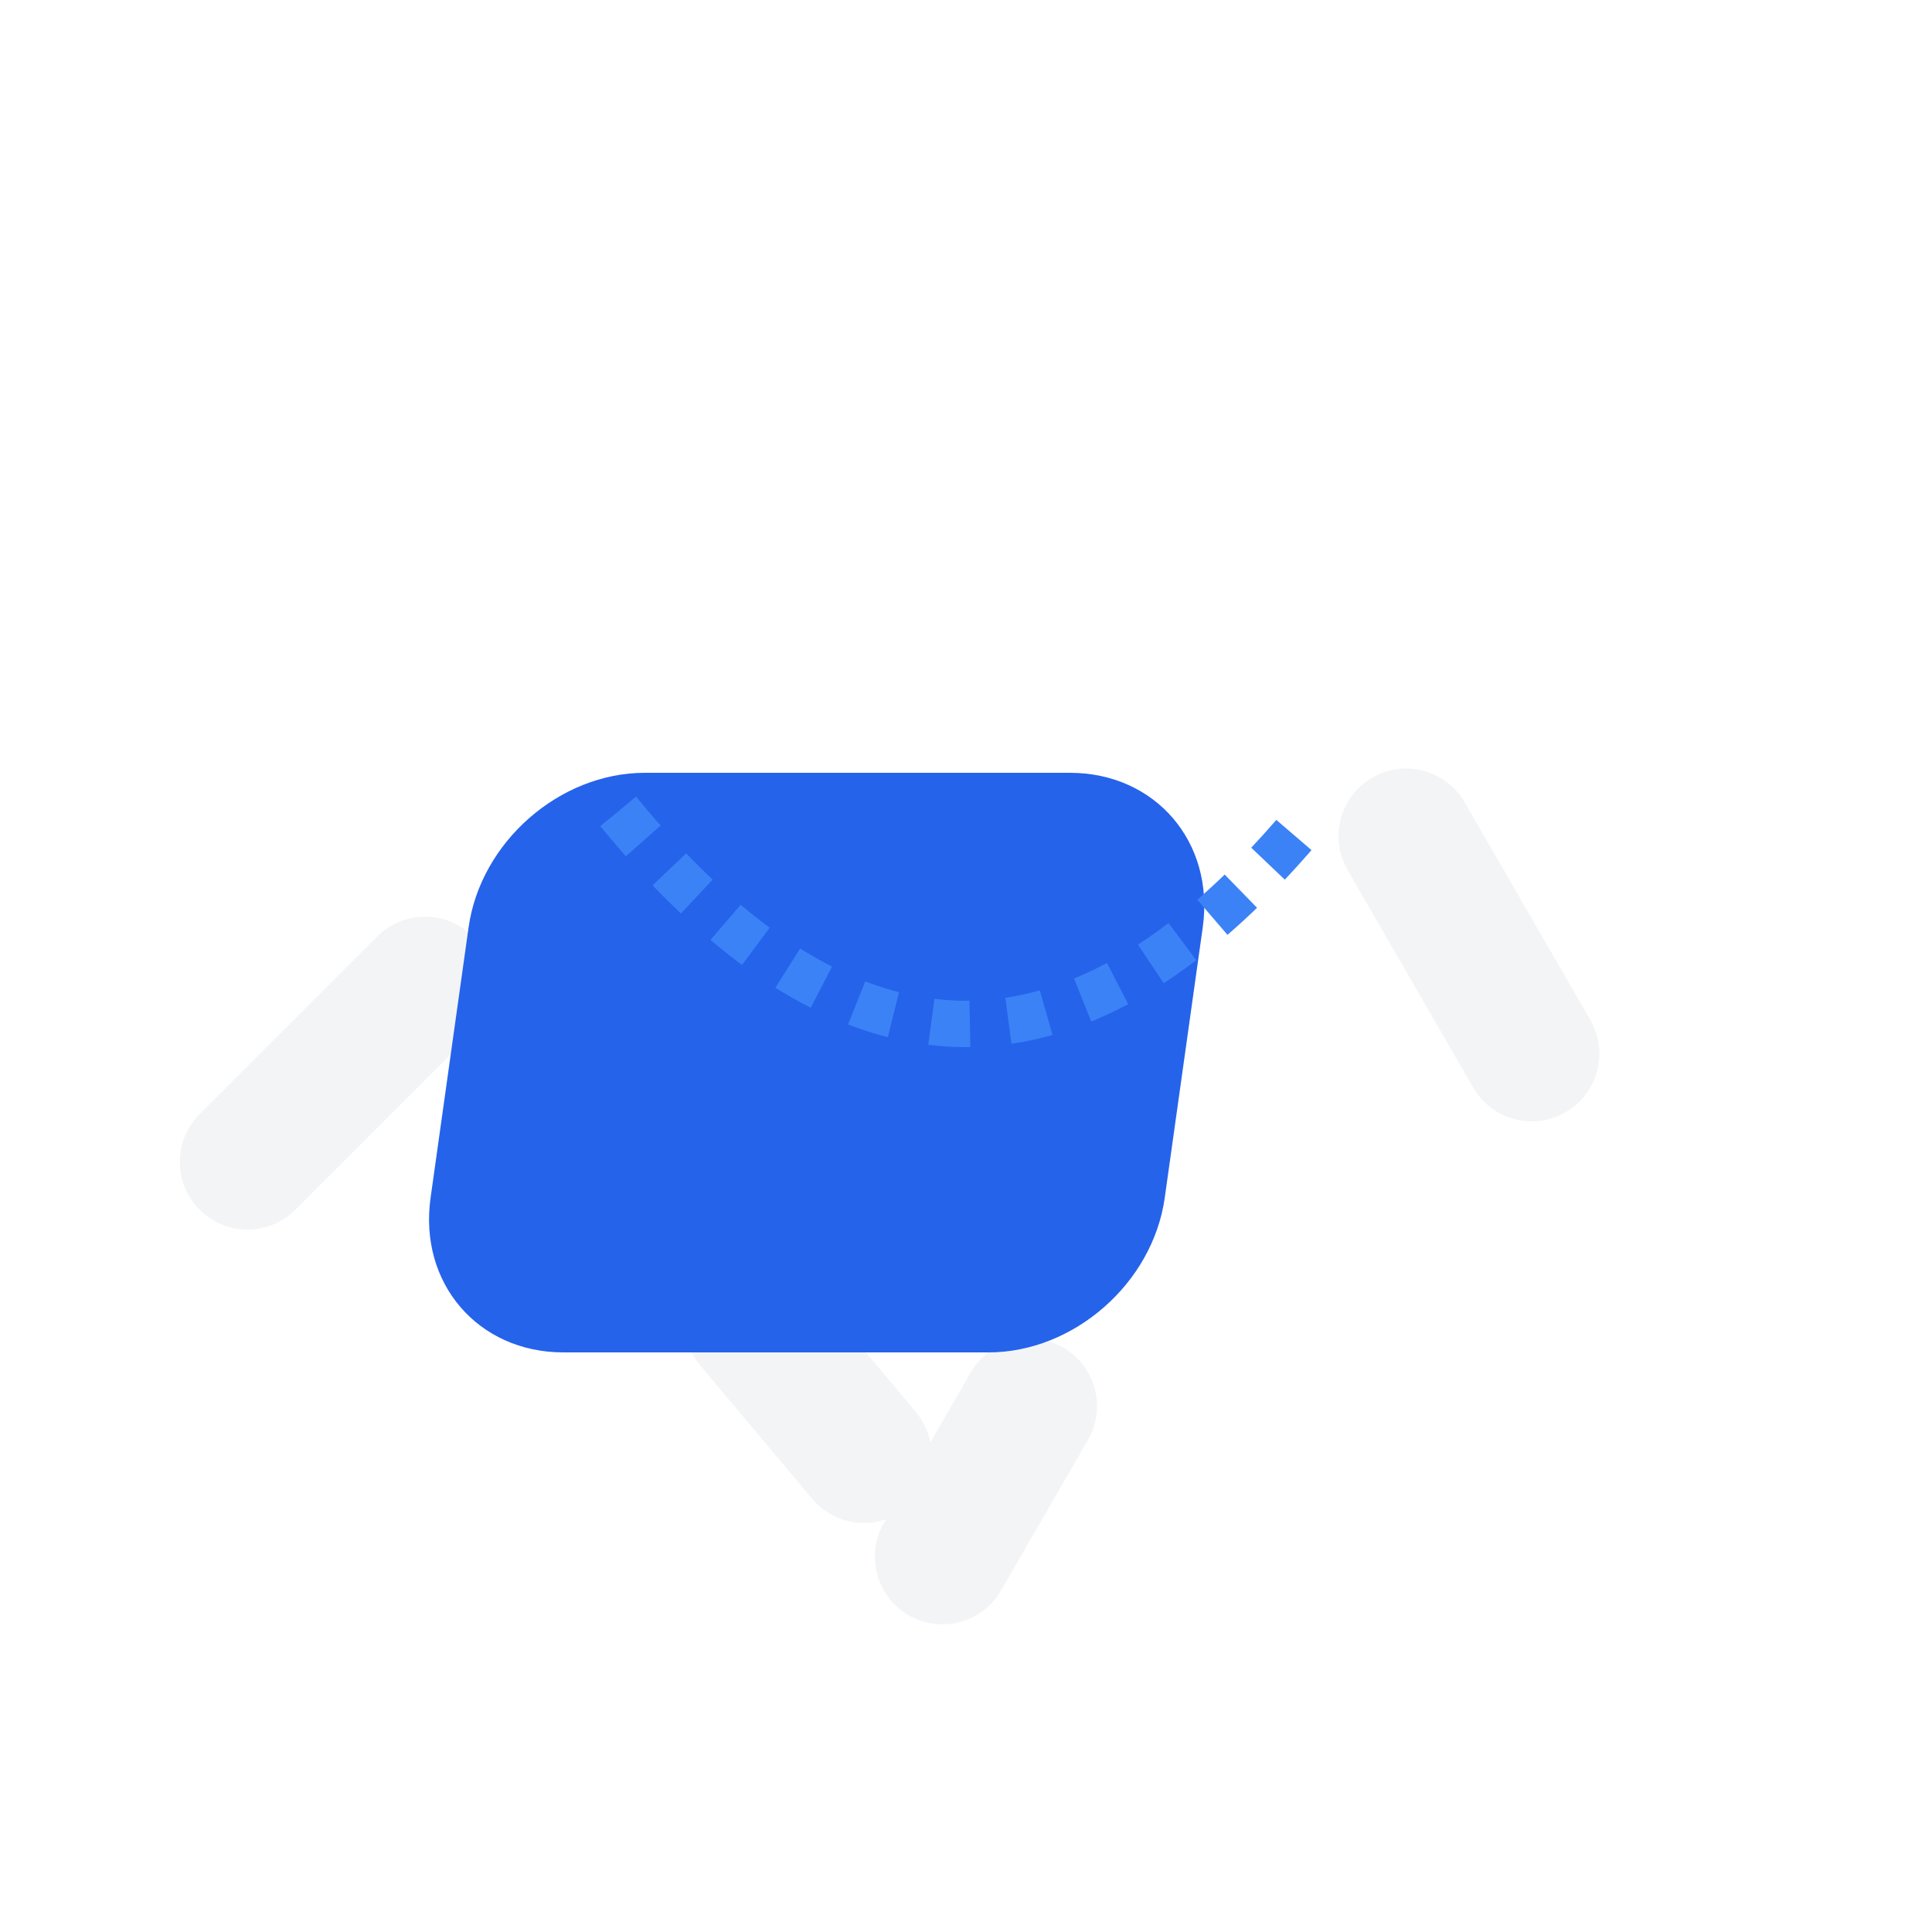
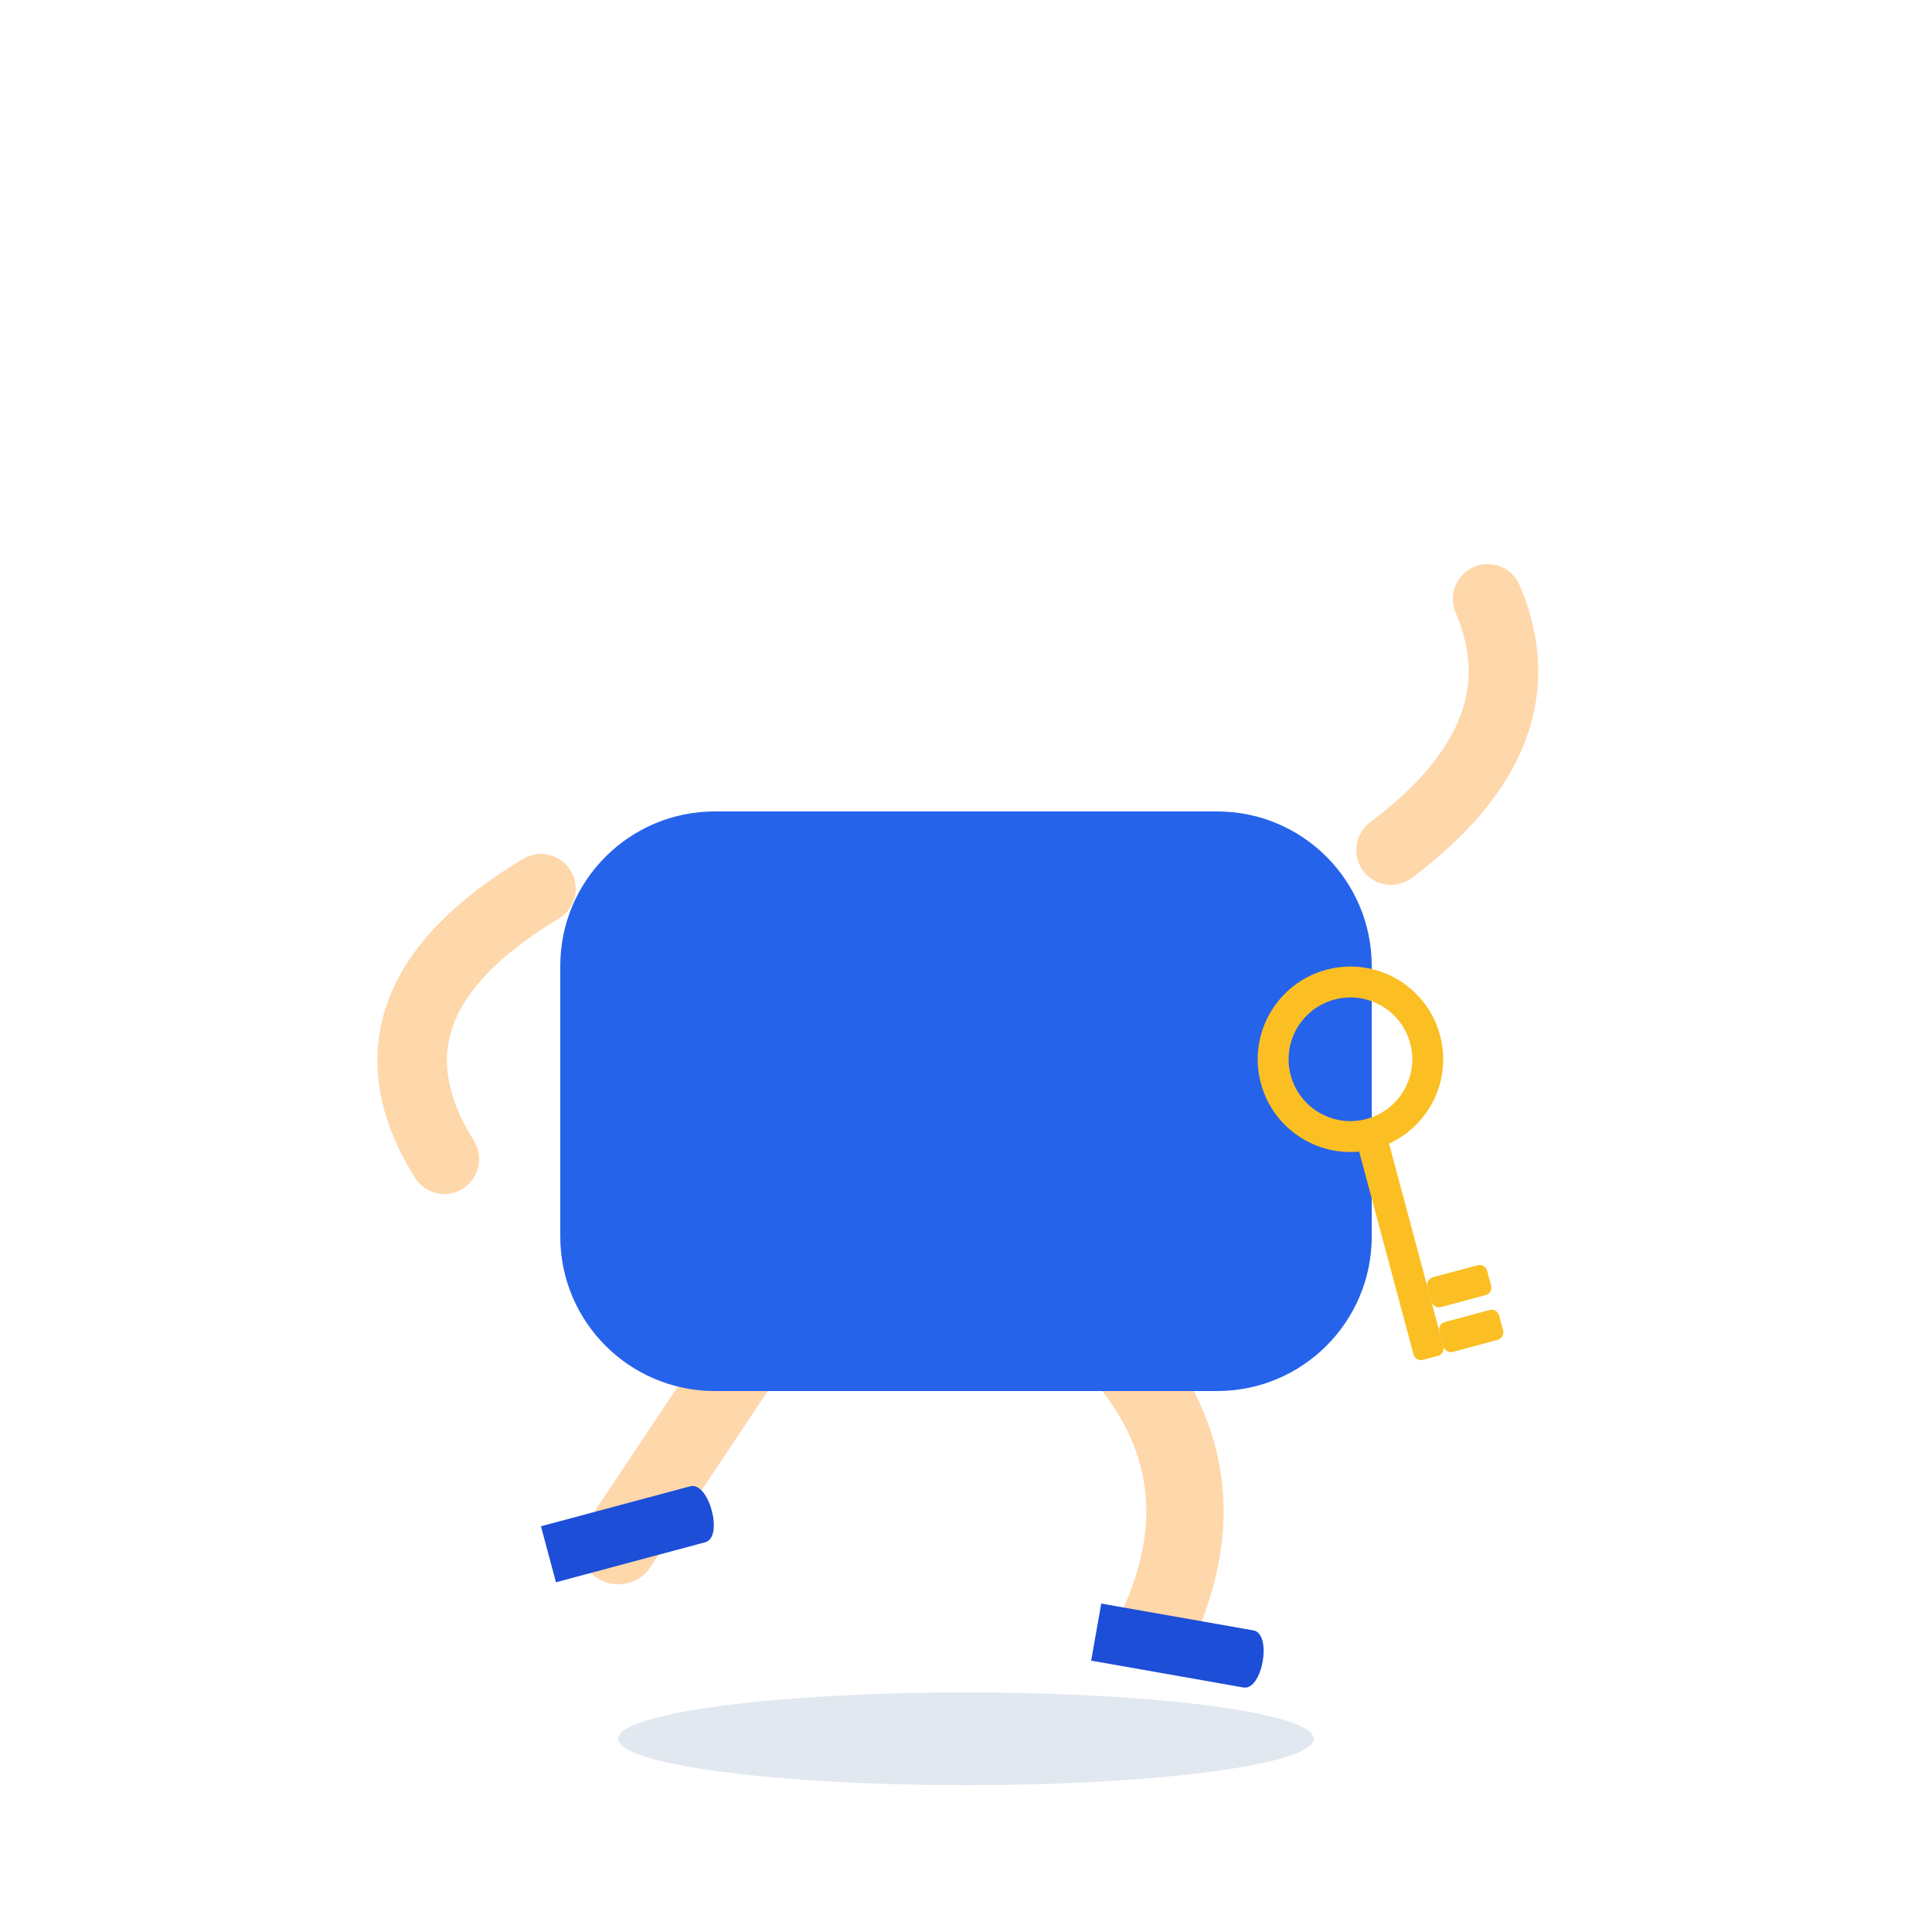
<svg xmlns="http://www.w3.org/2000/svg" viewBox="0 0 500 500">
-   <rect x="170" y="340" width="35" height="80" rx="17.5" fill="#F3F4F6" transform="rotate(-40 170 340)" />
-   <rect x="260" y="340" width="35" height="80" rx="17.5" fill="#F3F4F6" transform="rotate(30 260 340)" />
-   <rect x="110" y="230" width="35" height="100" rx="17.5" fill="#F3F4F6" transform="rotate(45 110 230)" />
-   <rect x="340" y="210" width="35" height="100" rx="17.5" fill="#F3F4F6" transform="rotate(-30 340 210)" />
-   <rect x="155" y="200" width="190" height="150" rx="40" fill="#2563EB" transform="skewX(-8)" />
-   <path d="M 160 210 Q 250 320 340 210" fill="none" stroke="#3B82F6" stroke-width="12" stroke-dasharray="10 10" />
+   <ellipse cx="250" cy="450" rx="90" ry="12" fill="#E2E8F0" />
+   <path d="M200 340 L160 400" fill="none" stroke="#FED7AA" stroke-width="20" stroke-linecap="round" />
+   <path d="M140 395 h40 c5 0, 5 15, 0 15 h-40 z" fill="#1D4ED8" transform="rotate(-15 140 395)" />
+   <path d="M280 340 Q320 375, 300 420" fill="none" stroke="#FED7AA" stroke-width="20" stroke-linecap="round" />
+   <path d="M285 415 h40 c5 0, 5 15, 0 15 h-40 z" fill="#1D4ED8" transform="rotate(10 285 415)" />
+   <path d="M140 230 Q90 260, 115 300" fill="none" stroke="#FED7AA" stroke-width="18" stroke-linecap="round" />
+   <path d="M360 220 Q400 190, 385 155" fill="none" stroke="#FED7AA" stroke-width="18" stroke-linecap="round" />
+   <rect x="145" y="210" width="210" height="150" rx="40" fill="#2563EB" transform="skewX(-8 250 285)" />
+   <g id="key" transform="translate(325, 260) rotate(-15)">
+     <circle cx="20" cy="20" r="20" fill="none" stroke="#FBBF24" stroke-width="8" />
+     <rect x="16" y="40" width="8" height="60" fill="#FBBF24" rx="2" />
+     <rect x="24" y="80" width="16" height="8" fill="#FBBF24" rx="2" />
+     <rect x="24" y="92" width="16" height="8" fill="#FBBF24" rx="2" />
+   </g>
</svg>
